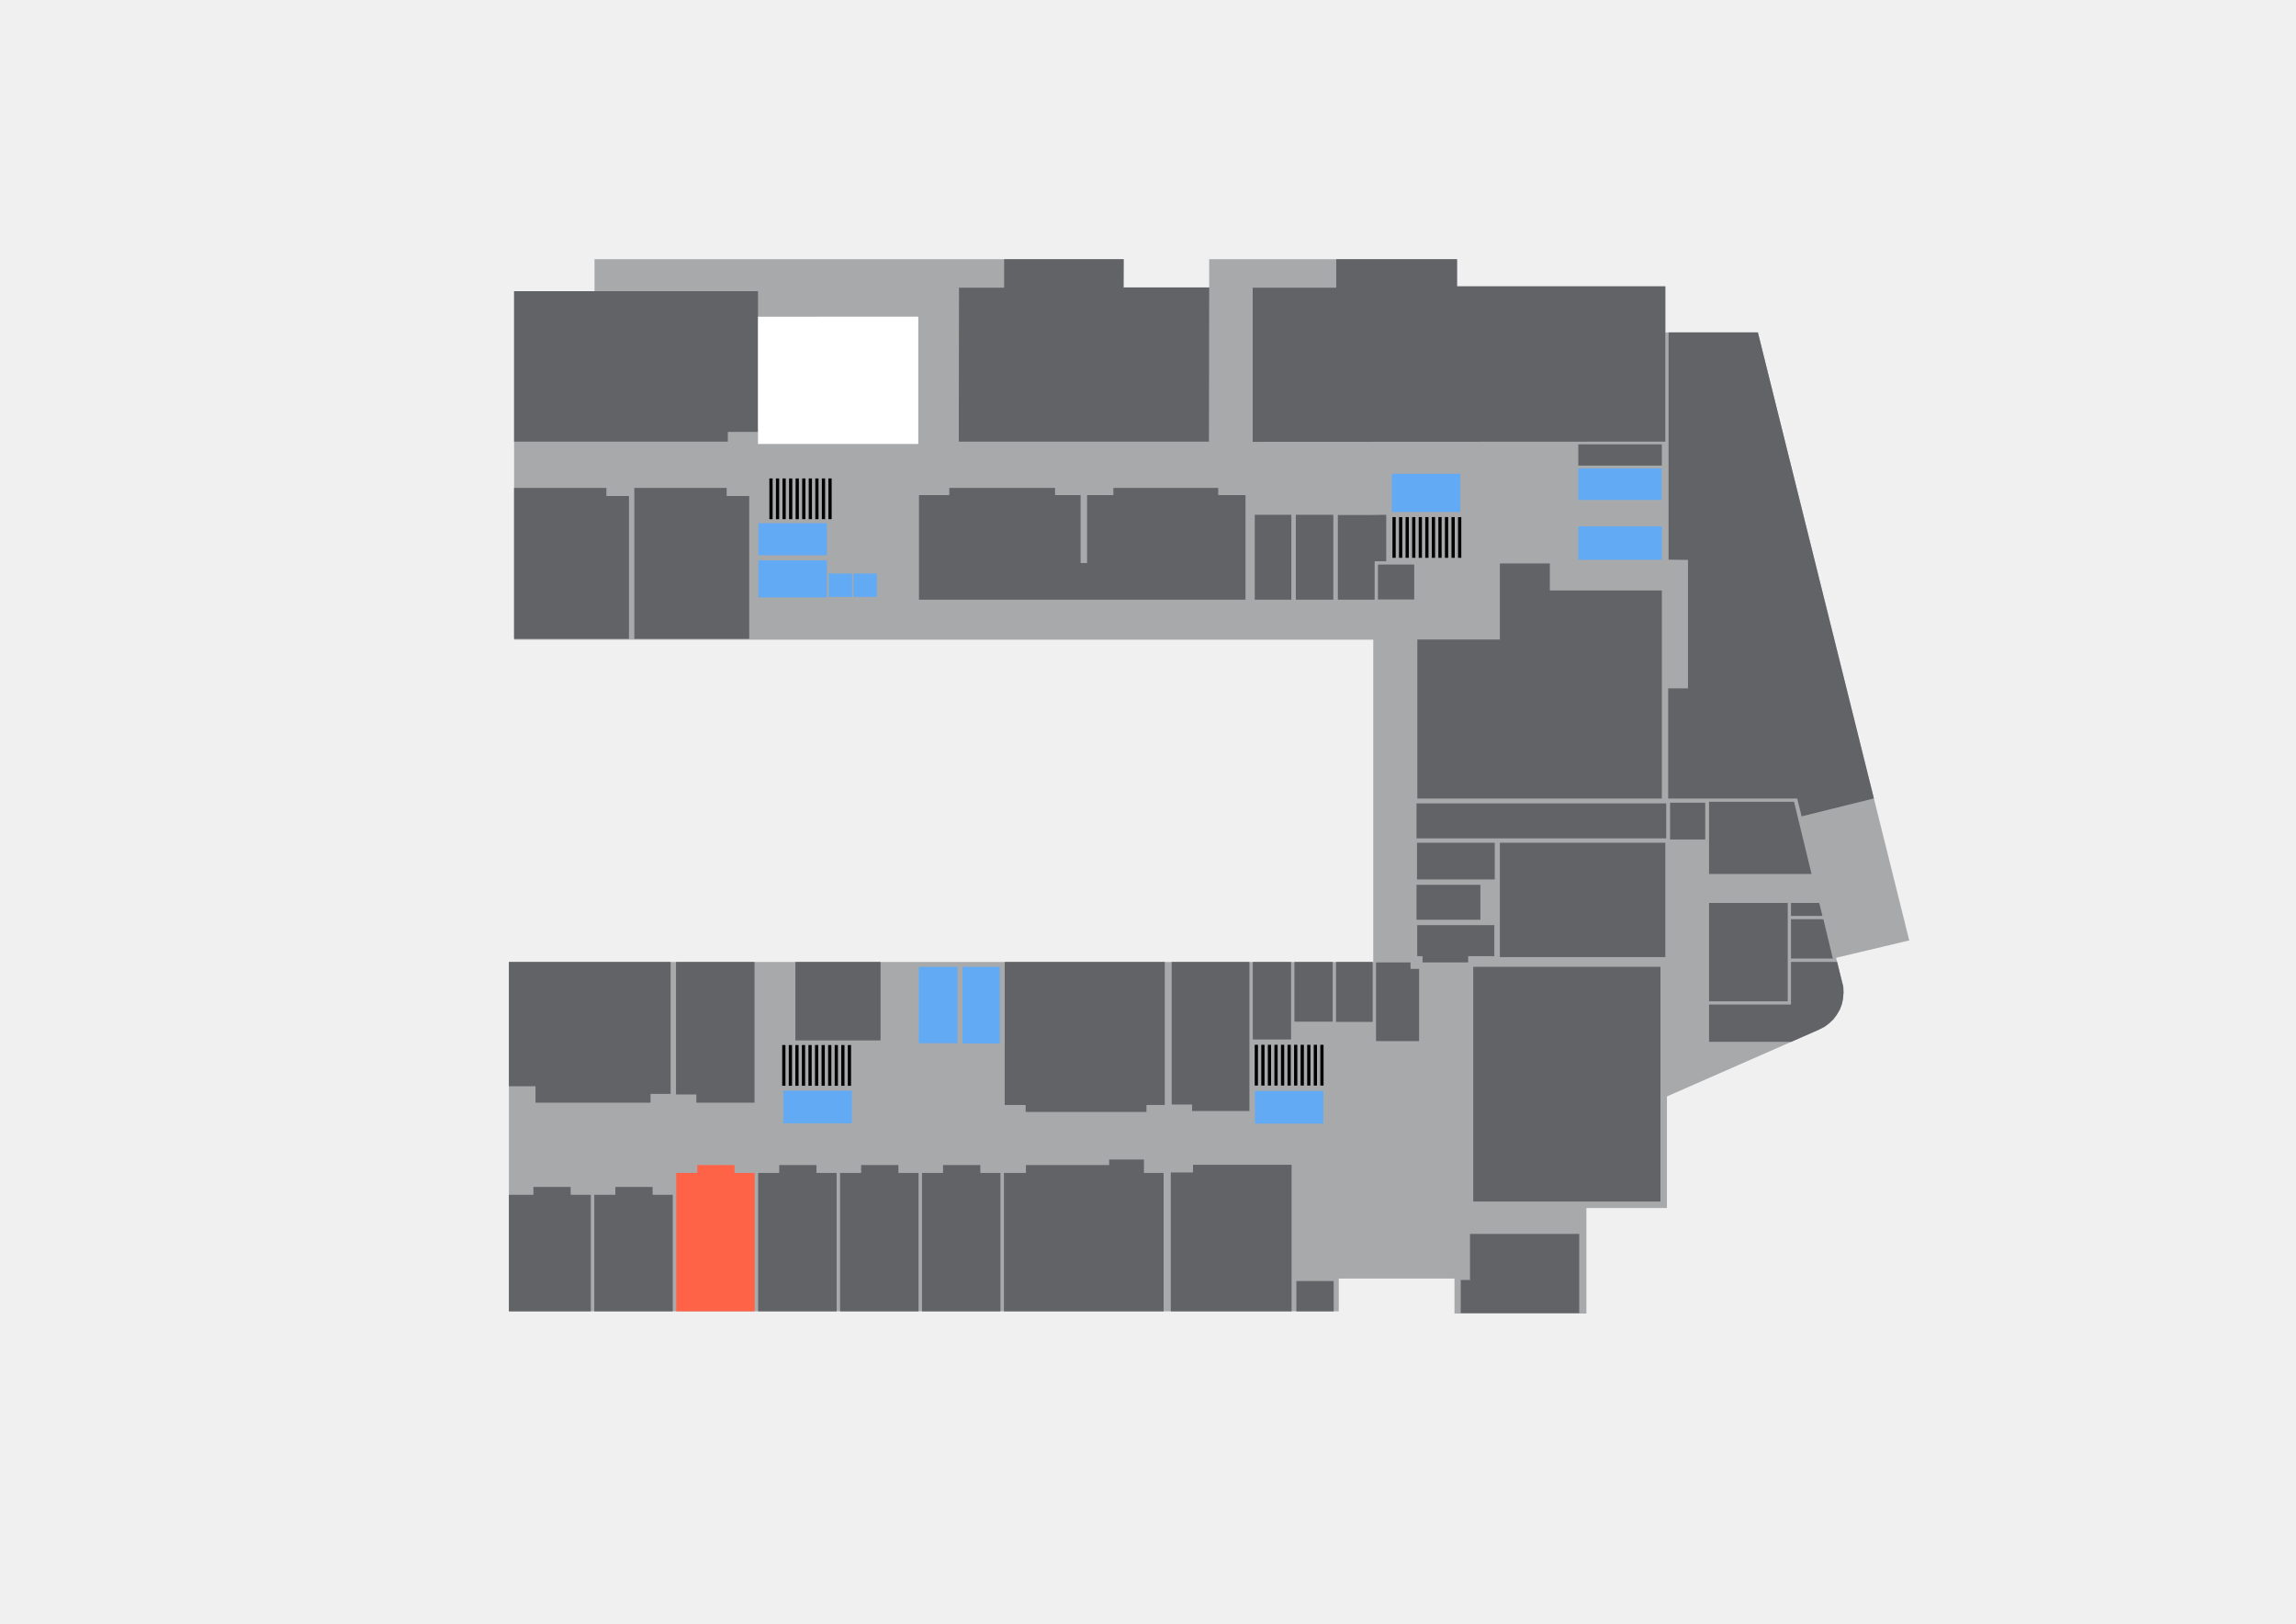
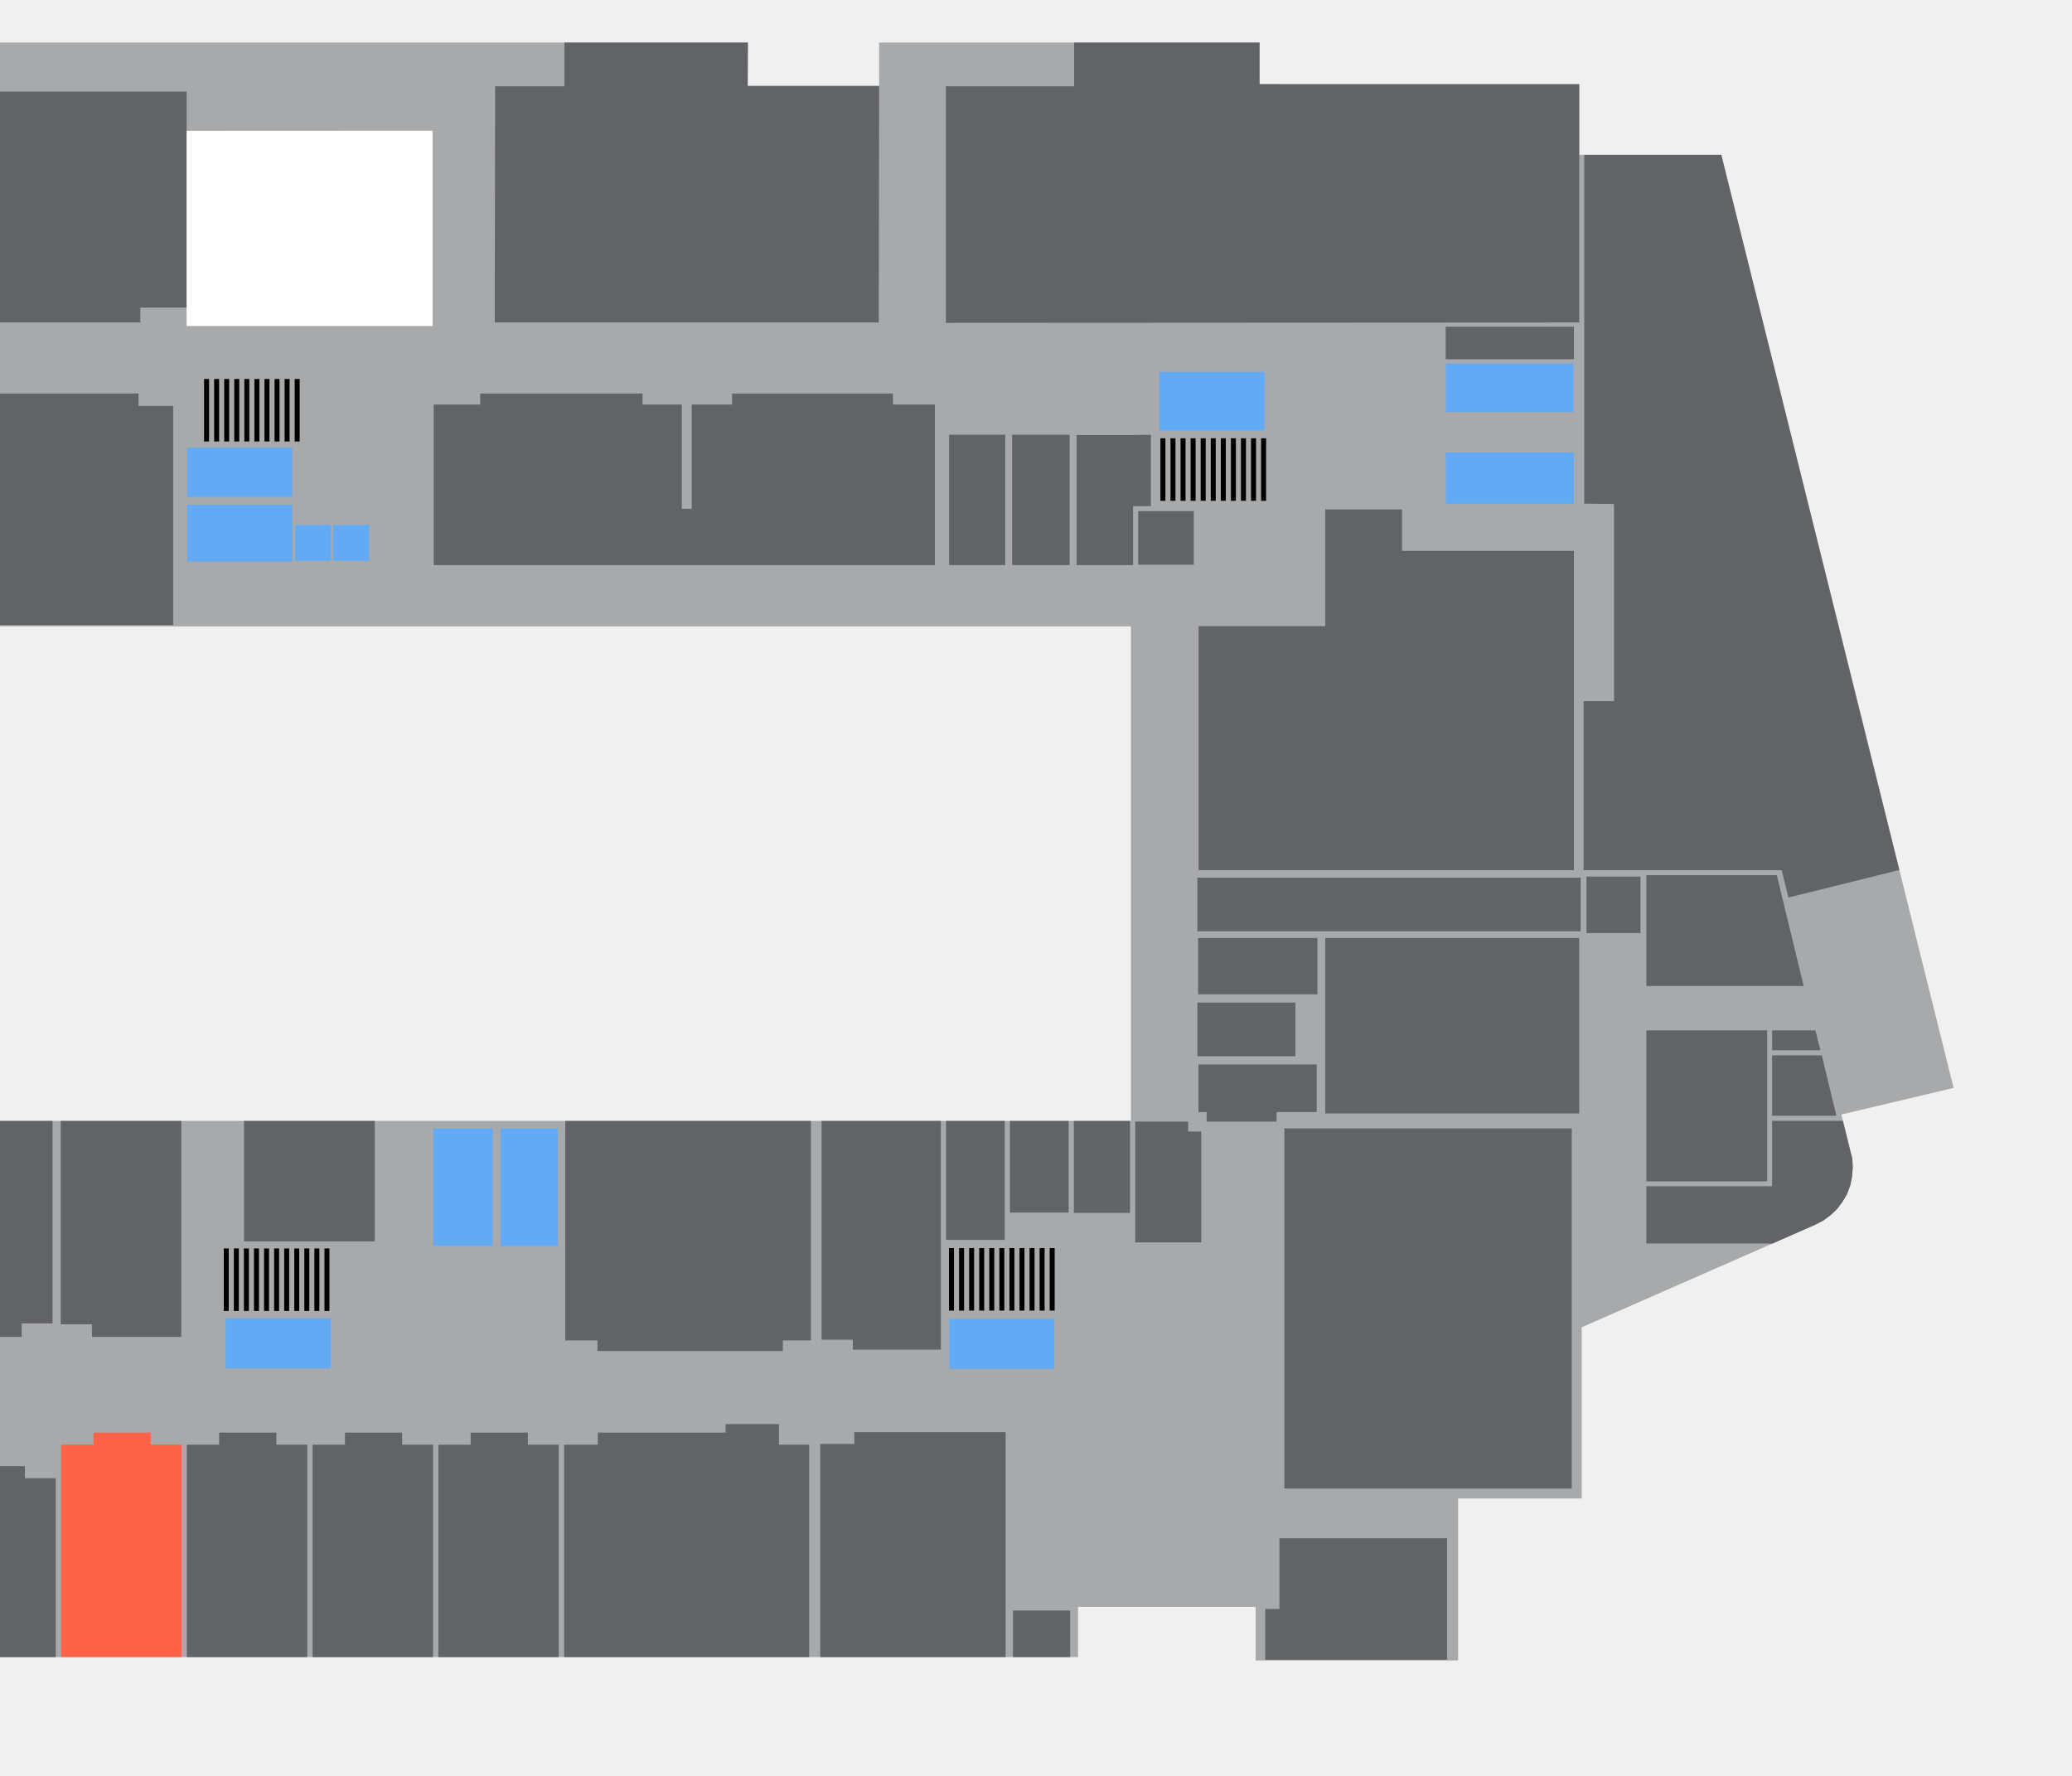
- <svg xmlns="http://www.w3.org/2000/svg" version="1.1" id="Layer_4" x="0px" y="0px" width="1190.551px" height="841.89px" viewBox="0 0 1190.551 841.89" enable-background="new 0 0 1190.551 841.89" xml:space="preserve">
+ <svg xmlns="http://www.w3.org/2000/svg" version="1.1" id="Layer_4" x="0px" y="0px" viewBox="330 120 700 600" enable-background="new 0 0 1190.551 841.89" xml:space="preserve">
  <polygon fill="#A7A9AB" points="308.28,134.399 308.28,150.96 266.578,150.96 266.579,331.625 712.08,331.625 712.08,498.719   263.88,498.719 263.88,679.861 694.2,679.862 694.2,662.88 754.2,662.88 754.2,681 822.6,681 822.6,626.28 864.36,626.28   864.36,568.44 943.32,533.76 946.08,532.32 948.479,530.52 950.64,528.48 952.439,526.081 954,523.44 955.08,520.56 955.68,517.68   955.92,514.56 955.8,511.56 954.479,506.28 952.08,496.56 990,487.56 911.52,172.32 863.52,172.32 863.52,148.44 755.521,148.439   755.521,134.4 627,134.4 627.001,149.04 582.6,149.04 582.66,134.4 " />
  <polygon fill="#626366" points="393.052,150.959 266.578,150.96 266.578,228.96 377.4,228.959 377.399,223.92 393.052,223.92 " />
  <polygon fill="#FFFFFF" points="393.052,230.159 393.052,164.199 476.16,164.16 476.16,230.159 " />
  <polygon fill="#626366" points="627.001,149.04 582.6,149.04 582.66,134.4 520.679,134.4 520.679,149.16 497.28,149.16   497.155,228.96 626.875,228.96 " />
  <polyline fill="#626366" points="649.56,229.08 649.56,149.16 692.88,149.16 692.88,134.4 755.521,134.4 755.521,148.439   863.52,148.44 863.52,228.96 " />
  <rect x="818.4" y="242.814" fill="#62ABF4" width="43.199" height="16.386" />
  <rect x="818.4" y="230.377" fill="#626366" width="43.319" height="11.003" />
  <rect x="818.4" y="272.88" fill="#62ABF4" width="43.319" height="17.34" />
  <rect x="721.68" y="245.64" fill="#62ABF4" width="35.521" height="19.8" />
  <rect x="732.24" y="268.08" width="1.68" height="21.12" />
  <rect x="728.839" y="268.08" width="1.68" height="21.12" />
  <rect x="725.438" y="268.08" width="1.68" height="21.12" />
  <rect x="722.036" y="268.08" width="1.68" height="21.12" />
  <rect x="735.642" y="268.08" width="1.68" height="21.12" />
  <rect x="739.043" y="268.08" width="1.68" height="21.12" />
  <rect x="742.444" y="268.08" width="1.68" height="21.12" />
  <rect x="745.846" y="268.08" width="1.68" height="21.12" />
  <rect x="749.247" y="268.08" width="1.68" height="21.12" />
  <rect x="752.648" y="268.08" width="1.68" height="21.12" />
  <rect x="756.05" y="268.08" width="1.68" height="21.12" />
  <polygon fill="#626366" points="971.671,413.936 911.52,172.32 865.219,172.32 865.219,290.16 875.28,290.28 875.279,356.89   865,356.89 865,414 931.92,414 934.2,423.24 " />
  <rect x="650.64" y="266.88" fill="#626366" width="18.96" height="44.04" />
  <rect x="671.939" y="266.88" fill="#626366" width="19.439" height="44.04" />
  <polygon fill="#626366" points="718.8,266.891 710.501,267 693.72,267 693.72,310.92 712.8,310.92 712.8,291 718.8,291 " />
  <rect x="714.523" y="292.691" fill="#626366" width="18.797" height="18.109" />
  <polygon fill="#626366" points="631.68,256.68 631.68,252.96 577.32,252.96 577.32,256.68 563.695,256.68 563.695,291.9   560.335,291.9 560.335,256.68 547.08,256.68 547.08,252.96 492.24,252.96 492.24,256.68 476.52,256.68 476.52,310.92 645.84,310.92   645.84,256.68 " />
  <rect x="393.24" y="271.26" fill="#62ABF4" width="35.521" height="16.62" />
  <rect x="393.24" y="290.534" fill="#62ABF4" width="35.521" height="19.185" />
  <rect x="409.148" y="248.04" width="1.68" height="21.12" />
  <rect x="405.747" y="248.04" width="1.68" height="21.12" />
  <rect x="402.346" y="248.04" width="1.68" height="21.12" />
  <rect x="398.944" y="248.04" width="1.68" height="21.12" />
  <rect x="412.55" y="248.04" width="1.68" height="21.12" />
  <rect x="415.951" y="248.04" width="1.68" height="21.12" />
  <rect x="419.353" y="248.04" width="1.68" height="21.12" />
  <rect x="422.754" y="248.04" width="1.68" height="21.12" />
  <rect x="426.155" y="248.04" width="1.68" height="21.12" />
  <rect x="429.557" y="248.04" width="1.68" height="21.12" />
  <rect x="429.72" y="297.36" fill="#62ABF4" width="12.12" height="12.12" />
  <rect x="442.56" y="297.36" fill="#62ABF4" width="12.12" height="12.12" />
  <polygon fill="#626366" points="376.8,257.16 376.8,252.96 328.92,252.96 328.92,331.2 388.5,331.2 388.5,257.16 " />
  <polygon fill="#626366" points="314.441,257.16 314.441,252.96 266.562,252.96 266.562,331.2 326.142,331.2 326.142,257.16 " />
  <polygon fill="#626366" points="803.641,306.12 803.641,292.124 777.72,292.124 777.72,331.56 734.939,331.56 734.939,414   861.72,414 861.72,306.12 " />
  <rect x="734.52" y="416.52" fill="#626366" width="129.48" height="18.12" />
  <rect x="865.98" y="416.16" fill="#626366" width="18.239" height="19.08" />
  <polygon fill="#626366" points="939.345,453.121 886.2,453.121 886.2,415.68 930.273,415.68 " />
  <path fill="none" stroke="#000000" stroke-width="0.48" stroke-linecap="round" stroke-linejoin="round" stroke-miterlimit="10" d="  M952.08,496.56" />
  <polygon fill="#626366" points="886.2,540.121 886.2,520.8 928.68,520.8 928.68,498.694 952.606,498.693 954.479,506.28   955.8,511.56 955.92,514.56 955.68,517.68 955.08,520.56 954,523.44 952.439,526.081 950.64,528.48 948.479,530.52 946.08,532.32   943.32,533.76 928.84,540.121 " />
  <polygon fill="#626366" points="945.479,476.566 928.68,476.566 928.68,496.966 950.4,496.966 " />
  <polygon fill="#626366" points="945,474.84 928.68,474.84 928.68,468.121 943.32,468.121 " />
  <rect x="886.2" y="468.121" fill="#626366" width="40.8" height="51" />
  <rect x="777.72" y="436.92" fill="#626366" width="85.8" height="59.279" />
  <rect x="734.76" y="436.92" fill="#626366" width="40.32" height="19.02" />
  <rect x="734.52" y="458.73" fill="#626366" width="33.12" height="18.12" />
  <polygon fill="#626366" points="774.84,479.64 734.88,479.64 734.88,495.72 737.641,495.72 737.641,498.96 761.28,498.96   761.28,495.72 774.84,495.72 " />
  <rect x="763.92" y="501.24" fill="#626366" width="97.08" height="121.681" />
  <polygon fill="#626366" points="762.24,639.72 762.24,663.6 757.439,663.6 757.439,680.76 818.88,680.76 818.88,639.72 " />
  <polygon fill="#626366" points="735.84,539.76 713.52,539.76 713.52,498.96 731.4,498.96 731.4,502.319 735.84,502.32 " />
  <rect x="692.783" y="498.719" fill="#626366" width="18.992" height="31.079" />
  <rect x="671.196" y="498.719" fill="#626366" width="19.842" height="30.96" />
  <rect x="649.609" y="498.719" fill="#626366" width="19.842" height="40.2" />
  <polygon fill="#626366" points="607.561,498.719 607.561,572.64 618.12,572.64 618.12,576 647.864,576 647.864,498.719 " />
  <rect x="650.699" y="565.603" fill="#62ABF4" width="35.521" height="16.92" />
  <rect x="406.2" y="565.44" fill="#62ABF4" width="35.521" height="16.92" />
  <rect x="660.817" y="541.679" width="1.68" height="21.121" />
  <rect x="657.416" y="541.679" width="1.68" height="21.121" />
  <rect x="654.015" y="541.679" width="1.68" height="21.121" />
  <rect x="650.613" y="541.679" width="1.68" height="21.121" />
  <rect x="664.219" y="541.679" width="1.68" height="21.121" />
  <rect x="667.62" y="541.679" width="1.68" height="21.121" />
  <rect x="671.021" y="541.679" width="1.68" height="21.121" />
  <rect x="674.423" y="541.679" width="1.68" height="21.121" />
  <rect x="677.824" y="541.679" width="1.68" height="21.121" />
  <rect x="681.226" y="541.679" width="1.68" height="21.121" />
  <rect x="684.627" y="541.679" width="1.68" height="21.121" />
  <polygon fill="#626366" points="618.613,603.883 618.613,607.861 607.094,607.861 607.094,679.861 669.734,679.861 669.734,603.883   " />
  <rect x="672.221" y="664.141" fill="#626366" width="19.32" height="15.72" />
  <polygon fill="#626366" points="593.173,608.101 593.173,601.141 575.134,601.141 575.134,604.021 531.974,604.021 531.974,608.101   520.574,608.101 520.574,679.861 603.375,679.861 603.375,608.101 " />
  <polygon fill="#626366" points="508.33,608.101 508.33,604.021 489.01,604.021 489.01,608.101 478.09,608.101 478.09,679.861   518.771,679.861 518.771,608.101 " />
  <polygon fill="#626366" points="465.85,608.101 465.85,604.021 446.529,604.021 446.529,608.101 435.609,608.101 435.609,679.861   476.29,679.861 476.29,608.101 " />
  <polygon fill="#626366" points="423.369,608.101 423.369,604.021 404.048,604.021 404.048,608.101 393.128,608.101 393.128,679.861   433.809,679.861 433.809,608.101 " />
  <polygon points="380.887,608.101 380.887,604.021 361.567,604.021 361.567,608.101 350.647,608.101 350.647,679.861   391.327,679.861 391.327,608.101 " fill="tomato" />
  <polygon fill="#626366" points="338.396,619.441 338.396,615.361 319.075,615.361 319.075,619.441 308.155,619.441 308.155,679.861   348.836,679.861 348.836,619.441 " />
  <polygon fill="#626366" points="295.912,619.441 295.912,615.361 276.592,615.361 276.592,619.441 263.88,619.441 263.88,679.861   306.352,679.861 306.352,619.441 " />
  <rect x="415.804" y="541.799" width="1.68" height="21.121" />
  <rect x="412.403" y="541.799" width="1.68" height="21.121" />
  <rect x="409.001" y="541.799" width="1.68" height="21.121" />
  <rect x="405.6" y="541.799" width="1.68" height="21.121" />
  <rect x="419.206" y="541.799" width="1.68" height="21.121" />
  <rect x="422.607" y="541.799" width="1.68" height="21.121" />
  <rect x="426.008" y="541.799" width="1.68" height="21.121" />
  <rect x="429.41" y="541.799" width="1.68" height="21.121" />
  <rect x="432.811" y="541.799" width="1.68" height="21.121" />
  <rect x="436.212" y="541.799" width="1.68" height="21.121" />
  <rect x="439.614" y="541.799" width="1.68" height="21.121" />
  <rect x="476.4" y="501.24" fill="#62ABF4" width="20.1" height="39.601" />
  <rect x="499.08" y="501.24" fill="#62ABF4" width="19.375" height="39.721" />
  <polygon fill="#626366" points="603.96,498.719 520.98,498.719 520.98,572.88 531.84,572.88 531.84,576.48 594.48,576.48   594.48,572.88 603.96,572.88 " />
  <rect x="412.44" y="498.719" fill="#626366" width="44.16" height="40.681" />
  <polygon fill="#626366" points="350.52,498.719 350.52,567.42 361.08,567.42 361.08,571.68 391.245,571.68 391.245,498.719 " />
  <polygon fill="#626366" points="263.88,498.719 263.88,563.16 277.68,563.16 277.68,571.68 337.32,571.68 337.32,567.121   347.76,567.121 347.76,498.719 " />
</svg>
